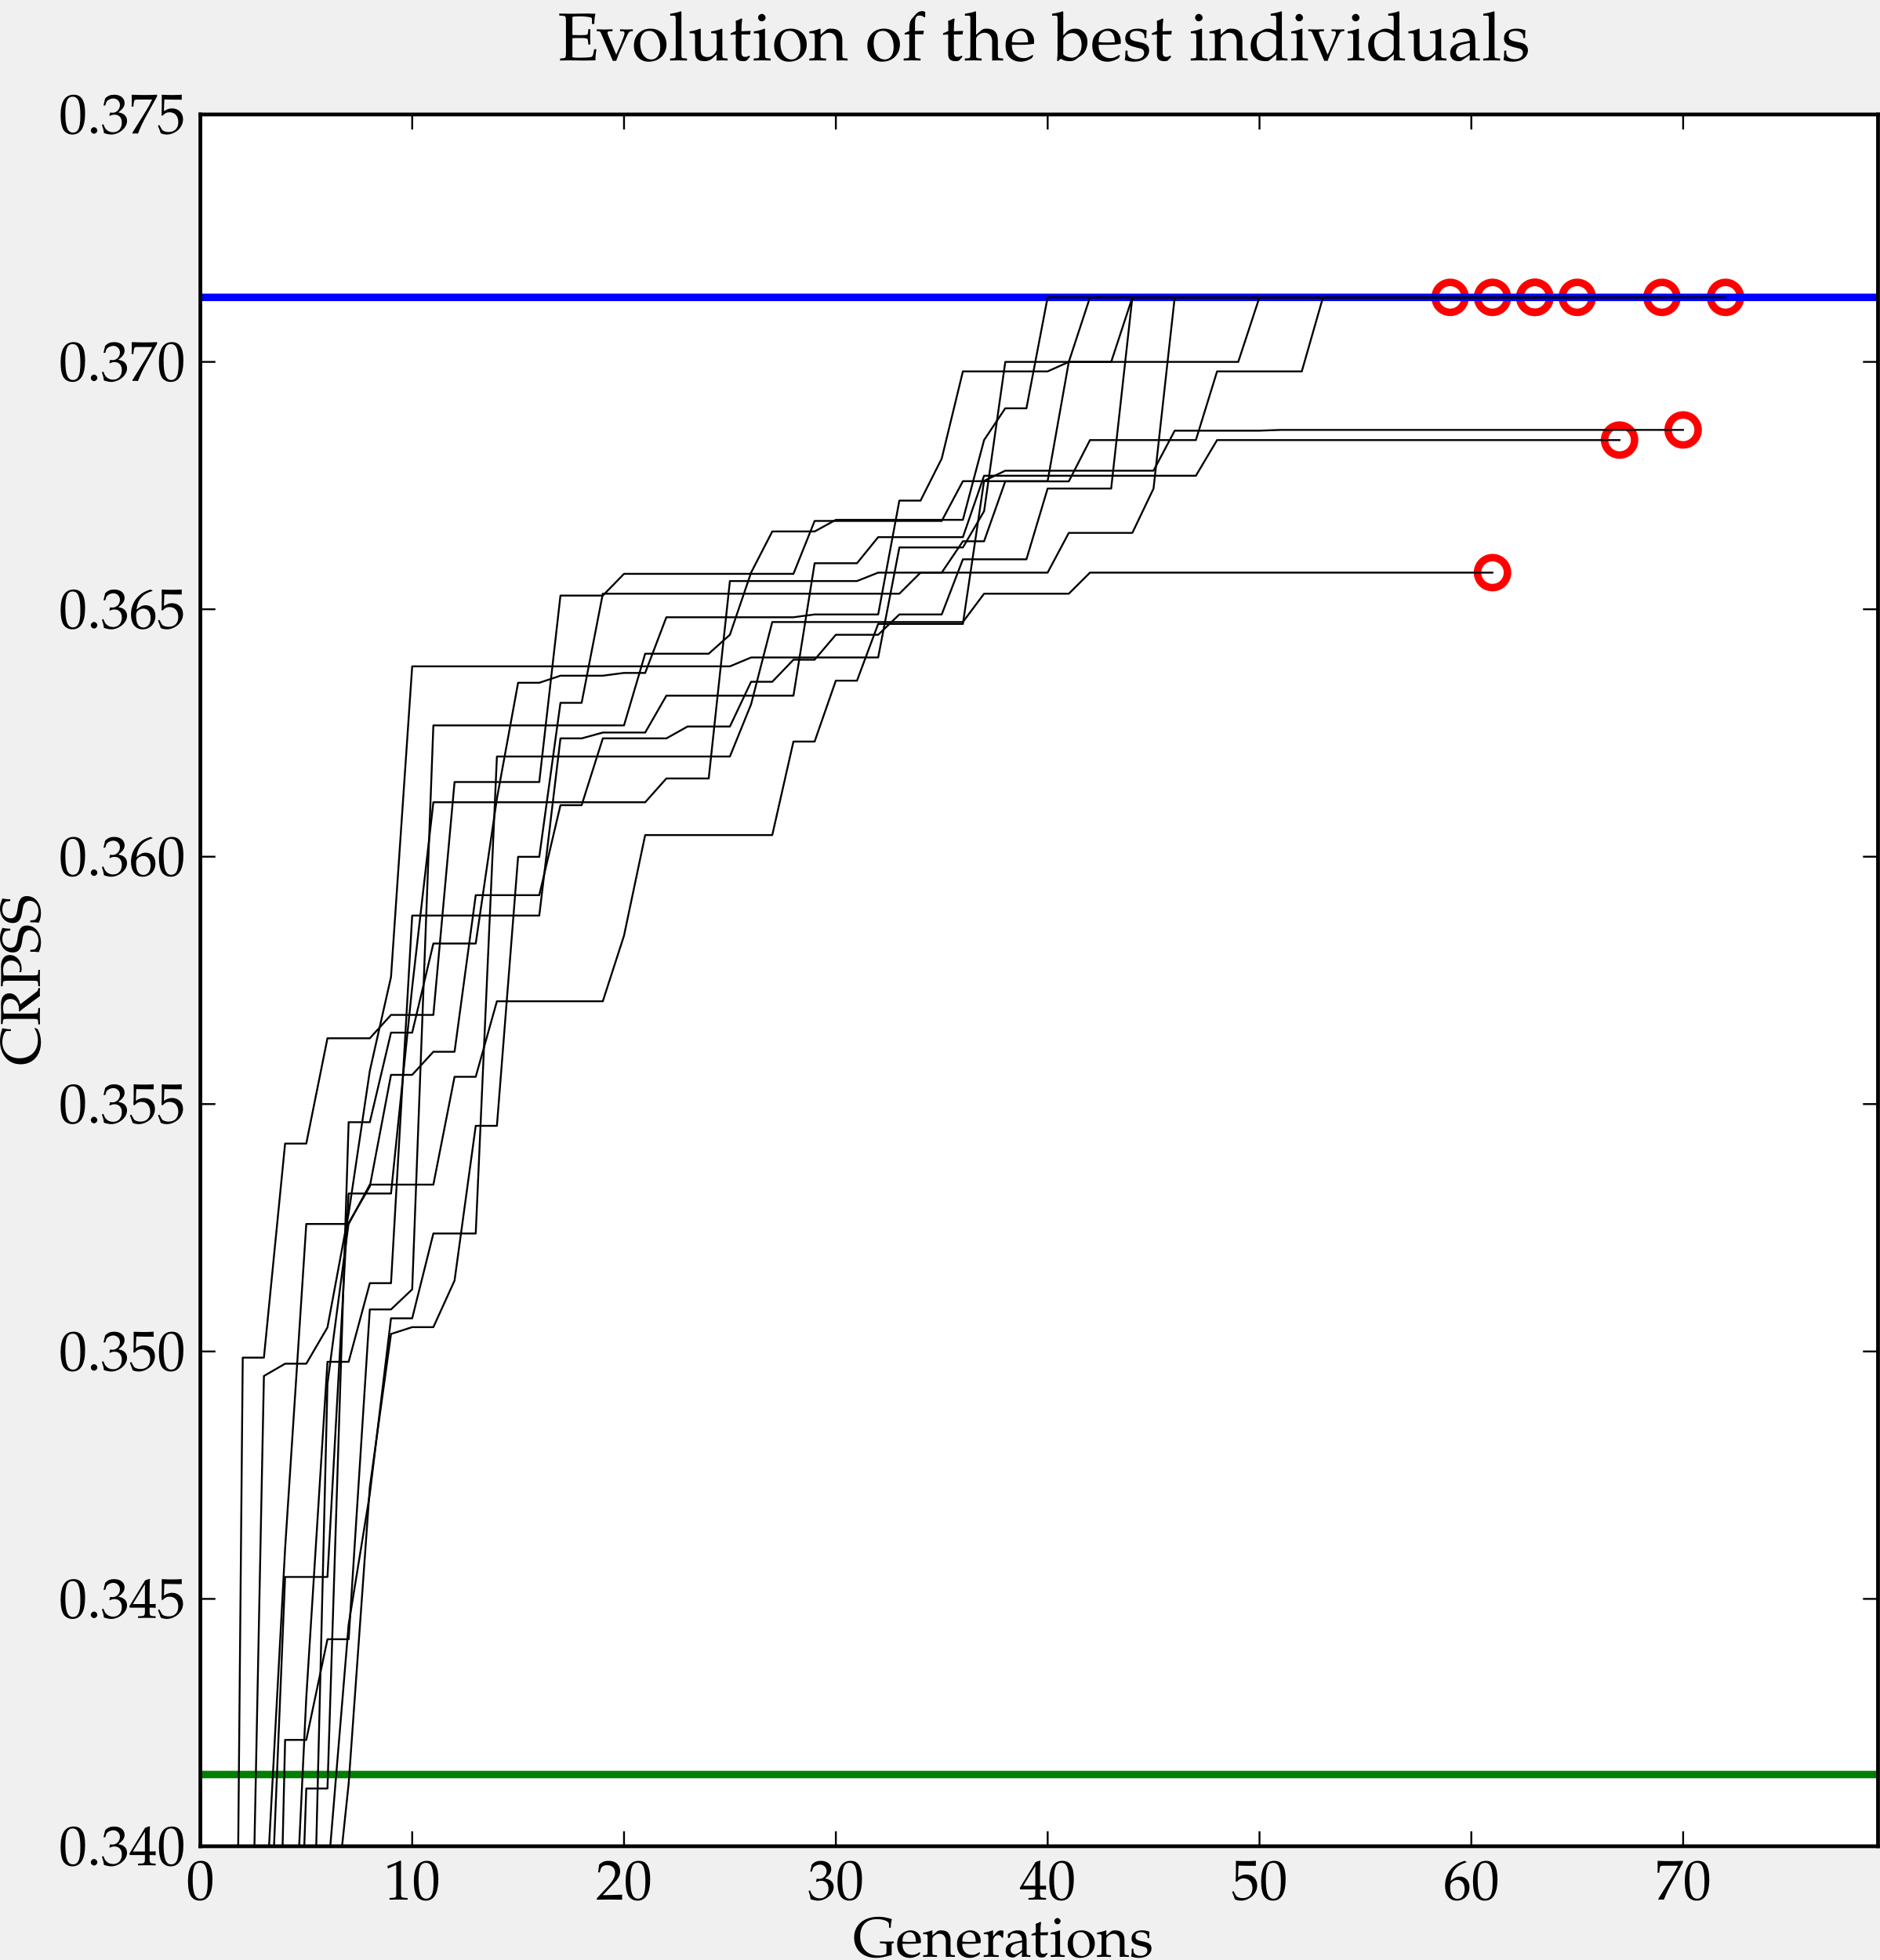
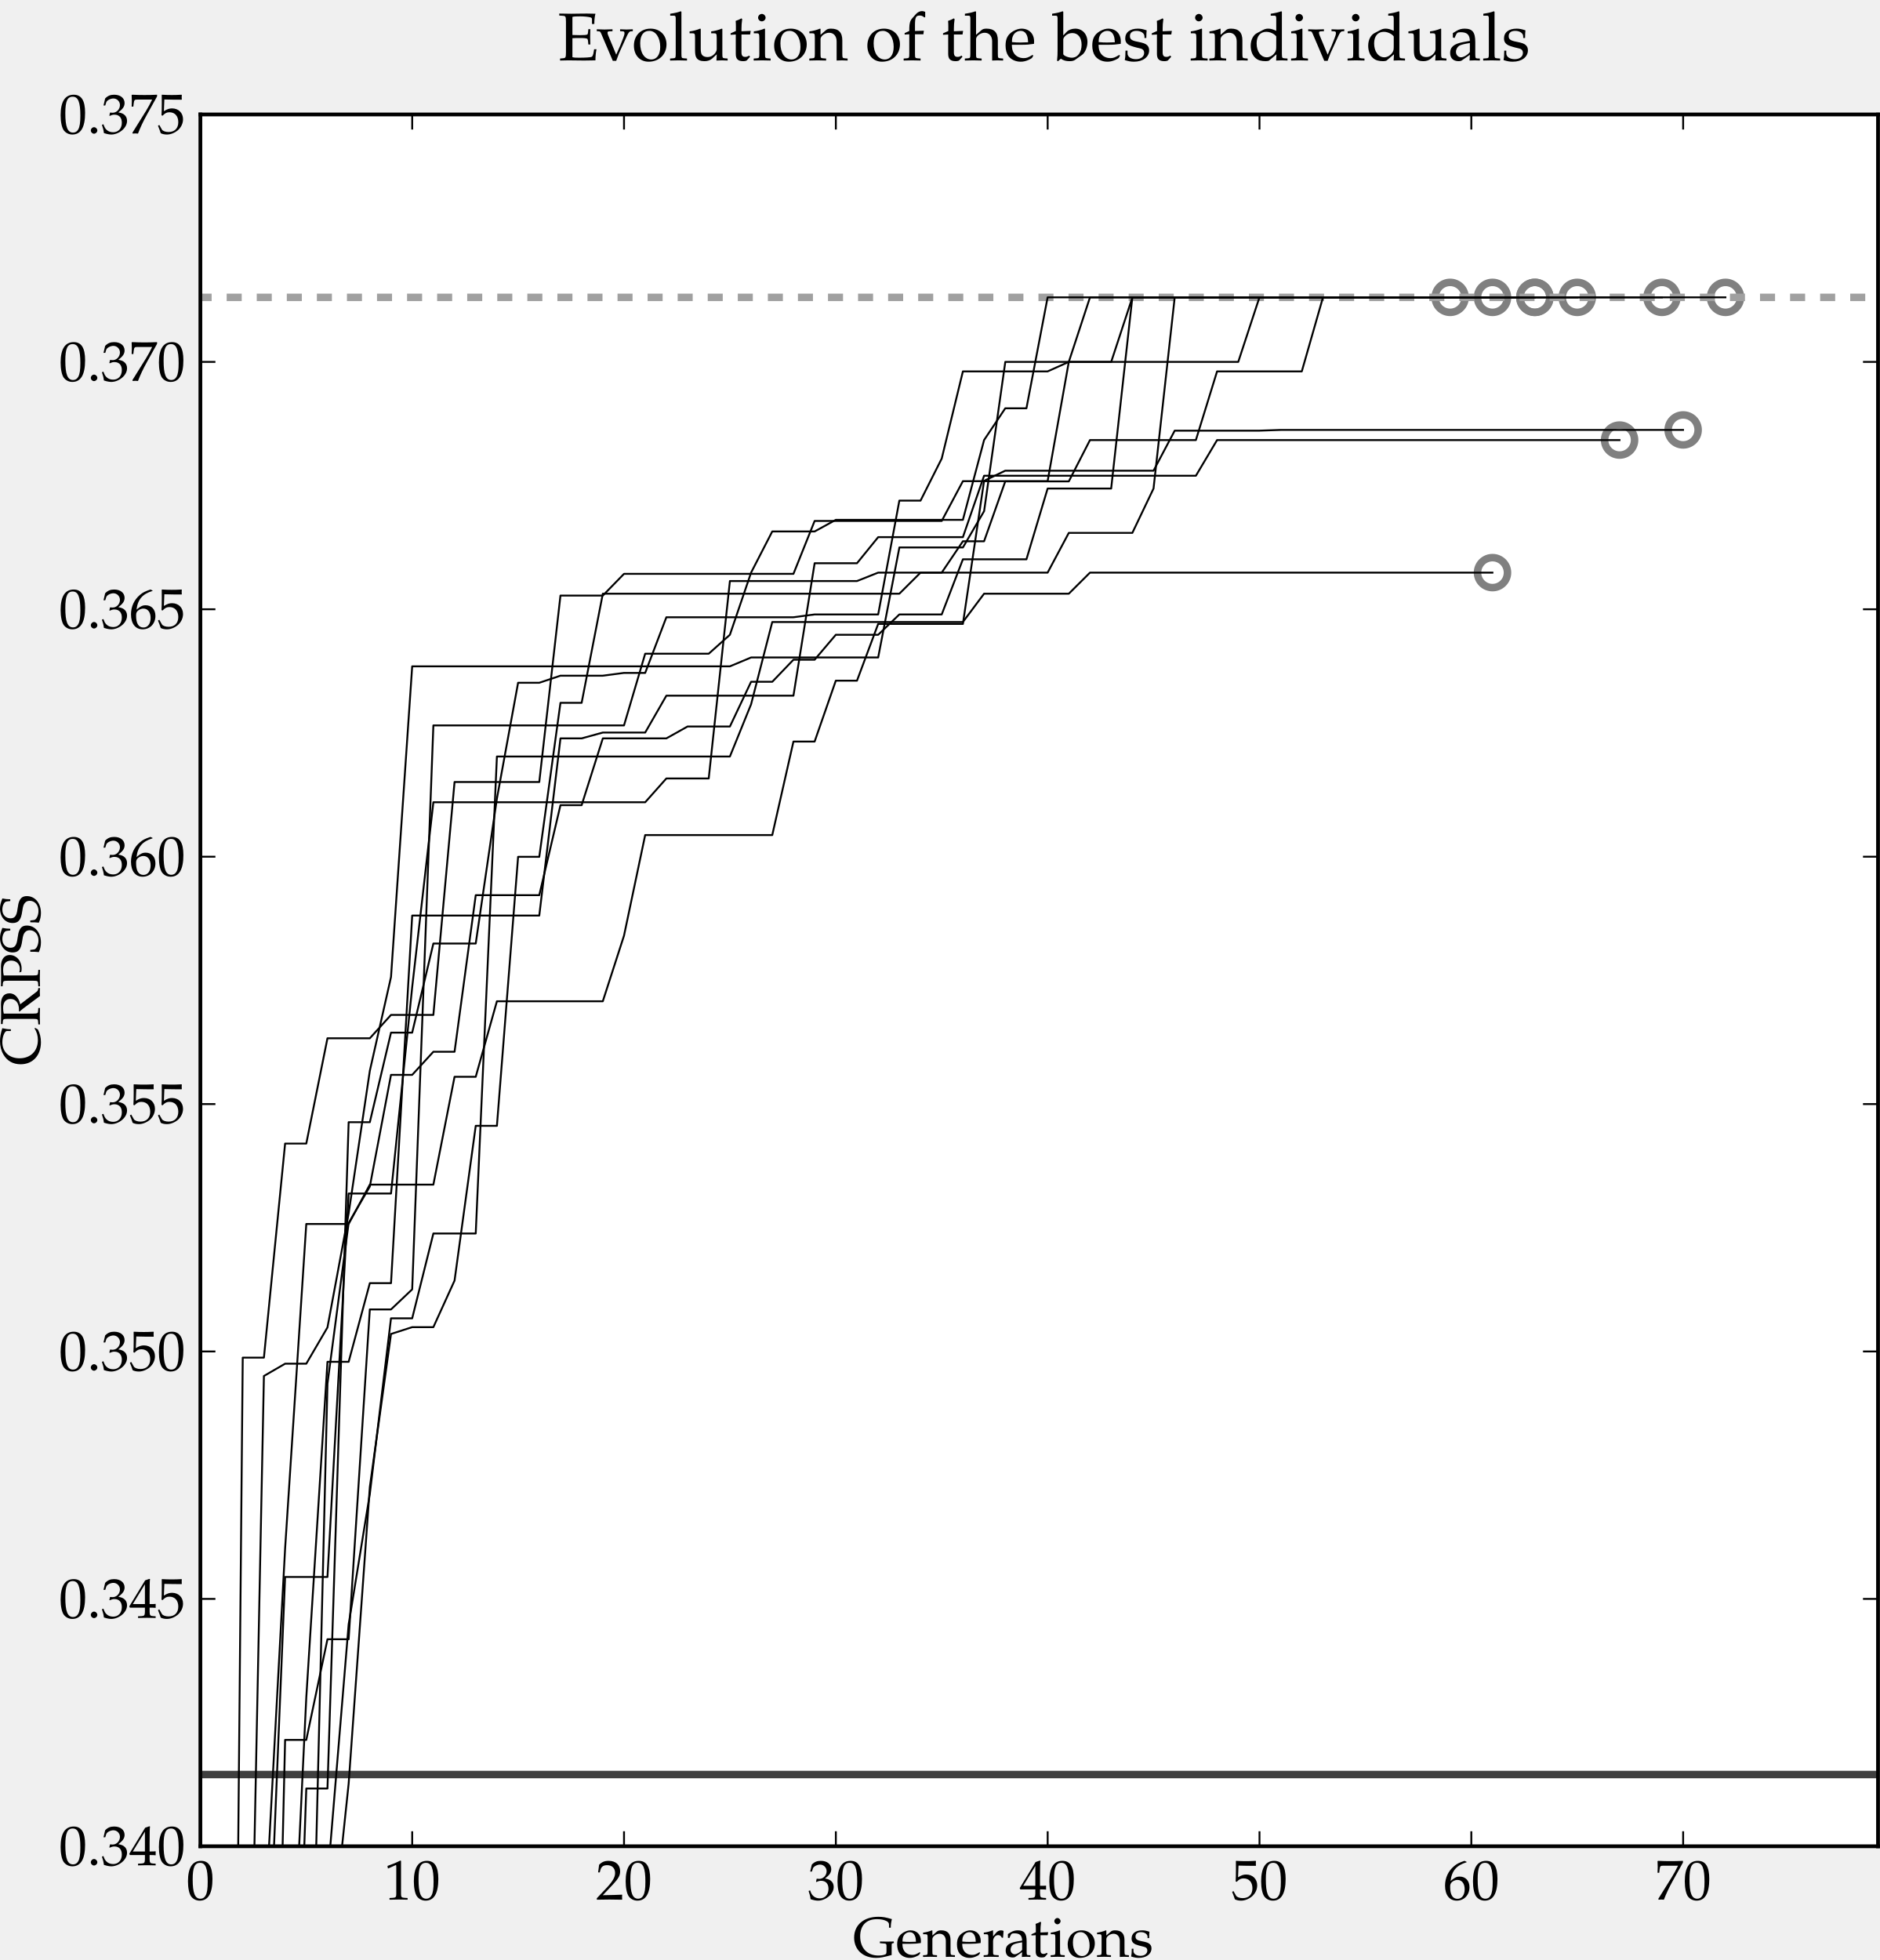
<svg xmlns="http://www.w3.org/2000/svg" id="svg2" version="1.1" xml:space="preserve" width="625.27" height="651.901" viewBox="0 0 625.27 651.901">
  <defs id="defs6">
    <clipPath clipPathUnits="userSpaceOnUse" id="clipPath20">
      <path d="m 72,57.6 446.4,0 0,460.8 -446.4,0 0,-460.8 z" id="path22" />
    </clipPath>
    <clipPath clipPathUnits="userSpaceOnUse" id="clipPath30">
      <path d="m 72,57.6 446.4,0 0,460.8 -446.4,0 0,-460.8 z" id="path32" />
    </clipPath>
    <clipPath clipPathUnits="userSpaceOnUse" id="clipPath40">
      <path d="m 72,57.6 446.4,0 0,460.8 -446.4,0 0,-460.8 z" id="path42" />
    </clipPath>
    <clipPath clipPathUnits="userSpaceOnUse" id="clipPath50">
      <path d="m 72,57.6 446.4,0 0,460.8 -446.4,0 0,-460.8 z" id="path52" />
    </clipPath>
    <clipPath clipPathUnits="userSpaceOnUse" id="clipPath60">
      <path d="m 72,57.6 446.4,0 0,460.8 -446.4,0 0,-460.8 z" id="path62" />
    </clipPath>
    <clipPath clipPathUnits="userSpaceOnUse" id="clipPath70">
      <path d="m 72,57.6 446.4,0 0,460.8 -446.4,0 0,-460.8 z" id="path72" />
    </clipPath>
    <clipPath clipPathUnits="userSpaceOnUse" id="clipPath80">
      <path d="m 72,57.6 446.4,0 0,460.8 -446.4,0 0,-460.8 z" id="path82" />
    </clipPath>
    <clipPath clipPathUnits="userSpaceOnUse" id="clipPath90">
      <path d="m 72,57.6 446.4,0 0,460.8 -446.4,0 0,-460.8 z" id="path92" />
    </clipPath>
    <clipPath clipPathUnits="userSpaceOnUse" id="clipPath100">
      <path d="m 72,57.6 446.4,0 0,460.8 -446.4,0 0,-460.8 z" id="path102" />
    </clipPath>
    <clipPath clipPathUnits="userSpaceOnUse" id="clipPath110">
      <path d="m 72,57.6 446.4,0 0,460.8 -446.4,0 0,-460.8 z" id="path112" />
    </clipPath>
    <clipPath clipPathUnits="userSpaceOnUse" id="clipPath120">
      <path d="m 72,57.6 446.4,0 0,460.8 -446.4,0 0,-460.8 z" id="path122" />
    </clipPath>
    <clipPath clipPathUnits="userSpaceOnUse" id="clipPath130">
      <path d="m 72,57.6 446.4,0 0,460.8 -446.4,0 0,-460.8 z" id="path132" />
    </clipPath>
    <clipPath clipPathUnits="userSpaceOnUse" id="clipPath140">
      <path d="m 72,57.6 446.4,0 0,460.8 -446.4,0 0,-460.8 z" id="path142" />
    </clipPath>
    <clipPath clipPathUnits="userSpaceOnUse" id="clipPath150">
      <path d="m 72,57.6 446.4,0 0,460.8 -446.4,0 0,-460.8 z" id="path152" />
    </clipPath>
    <clipPath clipPathUnits="userSpaceOnUse" id="clipPath160">
      <path d="m 72,57.6 446.4,0 0,460.8 -446.4,0 0,-460.8 z" id="path162" />
    </clipPath>
    <clipPath clipPathUnits="userSpaceOnUse" id="clipPath170">
      <path d="m 72,57.6 446.4,0 0,460.8 -446.4,0 0,-460.8 z" id="path172" />
    </clipPath>
    <clipPath clipPathUnits="userSpaceOnUse" id="clipPath180">
      <path d="m 72,57.6 446.4,0 0,460.8 -446.4,0 0,-460.8 z" id="path182" />
    </clipPath>
    <clipPath clipPathUnits="userSpaceOnUse" id="clipPath190">
      <path d="m 72,57.6 446.4,0 0,460.8 -446.4,0 0,-460.8 z" id="path192" />
    </clipPath>
    <clipPath clipPathUnits="userSpaceOnUse" id="clipPath200">
      <path d="m 72,57.6 446.4,0 0,460.8 -446.4,0 0,-460.8 z" id="path202" />
    </clipPath>
    <clipPath clipPathUnits="userSpaceOnUse" id="clipPath210">
      <path d="m 72,57.6 446.4,0 0,460.8 -446.4,0 0,-460.8 z" id="path212" />
    </clipPath>
    <clipPath clipPathUnits="userSpaceOnUse" id="clipPath220">
      <path d="m 72,57.6 446.4,0 0,460.8 -446.4,0 0,-460.8 z" id="path222" />
    </clipPath>
    <clipPath clipPathUnits="userSpaceOnUse" id="clipPath230">
      <path d="m 72,57.6 446.4,0 0,460.8 -446.4,0 0,-460.8 z" id="path232" />
    </clipPath>
  </defs>
  <g id="g10" transform="matrix(1.25,0,0,-1.25,-23.3546,686.0788)">
    <path d="m 72,57.6 446.4,0 0,460.8 -446.4,0 0,-460.8 z" style="fill:#ffffff;fill-opacity:1;fill-rule:nonzero;stroke:none" id="path14" />
    <g id="g16">
      <g id="g18" clip-path="url(#clipPath20)">
-         <path d="m 404.545,465.75 c 1.058,0 2.073,0.42 2.821,1.168 0.748,0.748 1.168,1.763 1.168,2.821 0,1.058 -0.42,2.073 -1.168,2.821 -0.748,0.748 -1.763,1.168 -2.821,1.168 -1.058,0 -2.073,-0.42 -2.821,-1.168 -0.748,-0.748 -1.168,-1.763 -1.168,-2.821 0,-1.058 0.42,-2.073 1.168,-2.821 0.748,-0.748 1.763,-1.168 2.821,-1.168 z" style="fill:none;stroke:#ff0000;stroke-width:2;stroke-linecap:butt;stroke-linejoin:round;stroke-miterlimit:10;stroke-dasharray:none;stroke-opacity:1" id="path24" />
+         <path d="m 404.545,465.75 c 1.058,0 2.073,0.42 2.821,1.168 0.748,0.748 1.168,1.763 1.168,2.821 0,1.058 -0.42,2.073 -1.168,2.821 -0.748,0.748 -1.763,1.168 -2.821,1.168 -1.058,0 -2.073,-0.42 -2.821,-1.168 -0.748,-0.748 -1.168,-1.763 -1.168,-2.821 0,-1.058 0.42,-2.073 1.168,-2.821 0.748,-0.748 1.763,-1.168 2.821,-1.168 z" style="fill:none;stroke:#808080;stroke-width:2;stroke-linecap:butt;stroke-linejoin:round;stroke-miterlimit:10;stroke-dasharray:none;stroke-opacity:1" id="path24" />
      </g>
    </g>
    <g id="g26">
      <g id="g28" clip-path="url(#clipPath30)">
-         <path d="m 449.636,427.78 c 1.058,0 2.073,0.42 2.821,1.168 0.748,0.748 1.168,1.763 1.168,2.821 0,1.058 -0.42,2.073 -1.168,2.821 -0.748,0.748 -1.763,1.168 -2.821,1.168 -1.058,0 -2.073,-0.42 -2.821,-1.168 -0.748,-0.748 -1.168,-1.763 -1.168,-2.821 0,-1.058 0.42,-2.073 1.168,-2.821 0.748,-0.748 1.763,-1.168 2.821,-1.168 z" style="fill:none;stroke:#ff0000;stroke-width:2;stroke-linecap:butt;stroke-linejoin:round;stroke-miterlimit:10;stroke-dasharray:none;stroke-opacity:1" id="path34" />
+         <path d="m 449.636,427.78 c 1.058,0 2.073,0.42 2.821,1.168 0.748,0.748 1.168,1.763 1.168,2.821 0,1.058 -0.42,2.073 -1.168,2.821 -0.748,0.748 -1.763,1.168 -2.821,1.168 -1.058,0 -2.073,-0.42 -2.821,-1.168 -0.748,-0.748 -1.168,-1.763 -1.168,-2.821 0,-1.058 0.42,-2.073 1.168,-2.821 0.748,-0.748 1.763,-1.168 2.821,-1.168 z" style="fill:none;stroke:#808080;stroke-width:2;stroke-linecap:butt;stroke-linejoin:round;stroke-miterlimit:10;stroke-dasharray:none;stroke-opacity:1" id="path34" />
      </g>
    </g>
    <g id="g36">
      <g id="g38" clip-path="url(#clipPath40)">
-         <path d="m 415.818,392.509 c 1.058,0 2.073,0.42 2.821,1.168 0.748,0.748 1.168,1.763 1.168,2.821 0,1.058 -0.42,2.073 -1.168,2.821 -0.748,0.748 -1.763,1.168 -2.821,1.168 -1.058,0 -2.073,-0.42 -2.821,-1.168 -0.748,-0.748 -1.168,-1.763 -1.168,-2.821 0,-1.058 0.42,-2.073 1.168,-2.821 0.748,-0.748 1.763,-1.168 2.821,-1.168 z" style="fill:none;stroke:#ff0000;stroke-width:2;stroke-linecap:butt;stroke-linejoin:round;stroke-miterlimit:10;stroke-dasharray:none;stroke-opacity:1" id="path44" />
+         <path d="m 415.818,392.509 c 1.058,0 2.073,0.42 2.821,1.168 0.748,0.748 1.168,1.763 1.168,2.821 0,1.058 -0.42,2.073 -1.168,2.821 -0.748,0.748 -1.763,1.168 -2.821,1.168 -1.058,0 -2.073,-0.42 -2.821,-1.168 -0.748,-0.748 -1.168,-1.763 -1.168,-2.821 0,-1.058 0.42,-2.073 1.168,-2.821 0.748,-0.748 1.763,-1.168 2.821,-1.168 z" style="fill:none;stroke:#808080;stroke-width:2;stroke-linecap:butt;stroke-linejoin:round;stroke-miterlimit:10;stroke-dasharray:none;stroke-opacity:1" id="path44" />
      </g>
    </g>
    <g id="g46">
      <g id="g48" clip-path="url(#clipPath50)">
-         <path d="m 466.545,430.479 c 1.058,0 2.073,0.42 2.821,1.168 0.748,0.748 1.168,1.763 1.168,2.821 0,1.058 -0.42,2.073 -1.168,2.821 -0.748,0.748 -1.763,1.168 -2.821,1.168 -1.058,0 -2.073,-0.42 -2.821,-1.168 -0.748,-0.748 -1.168,-1.763 -1.168,-2.821 0,-1.058 0.42,-2.073 1.168,-2.821 0.748,-0.748 1.763,-1.168 2.821,-1.168 z" style="fill:none;stroke:#ff0000;stroke-width:2;stroke-linecap:butt;stroke-linejoin:round;stroke-miterlimit:10;stroke-dasharray:none;stroke-opacity:1" id="path54" />
+         <path d="m 466.545,430.479 c 1.058,0 2.073,0.42 2.821,1.168 0.748,0.748 1.168,1.763 1.168,2.821 0,1.058 -0.42,2.073 -1.168,2.821 -0.748,0.748 -1.763,1.168 -2.821,1.168 -1.058,0 -2.073,-0.42 -2.821,-1.168 -0.748,-0.748 -1.168,-1.763 -1.168,-2.821 0,-1.058 0.42,-2.073 1.168,-2.821 0.748,-0.748 1.763,-1.168 2.821,-1.168 z" style="fill:none;stroke:#808080;stroke-width:2;stroke-linecap:butt;stroke-linejoin:round;stroke-miterlimit:10;stroke-dasharray:none;stroke-opacity:1" id="path54" />
      </g>
    </g>
    <g id="g56">
      <g id="g58" clip-path="url(#clipPath60)">
-         <path d="m 427.091,465.75 c 1.058,0 2.073,0.42 2.821,1.168 0.748,0.748 1.168,1.763 1.168,2.821 0,1.058 -0.42,2.073 -1.168,2.821 -0.748,0.748 -1.763,1.168 -2.821,1.168 -1.058,0 -2.073,-0.42 -2.821,-1.168 -0.748,-0.748 -1.168,-1.763 -1.168,-2.821 0,-1.058 0.42,-2.073 1.168,-2.821 0.748,-0.748 1.763,-1.168 2.821,-1.168 z" style="fill:none;stroke:#ff0000;stroke-width:2;stroke-linecap:butt;stroke-linejoin:round;stroke-miterlimit:10;stroke-dasharray:none;stroke-opacity:1" id="path64" />
+         <path d="m 427.091,465.75 c 1.058,0 2.073,0.42 2.821,1.168 0.748,0.748 1.168,1.763 1.168,2.821 0,1.058 -0.42,2.073 -1.168,2.821 -0.748,0.748 -1.763,1.168 -2.821,1.168 -1.058,0 -2.073,-0.42 -2.821,-1.168 -0.748,-0.748 -1.168,-1.763 -1.168,-2.821 0,-1.058 0.42,-2.073 1.168,-2.821 0.748,-0.748 1.763,-1.168 2.821,-1.168 z" style="fill:none;stroke:#808080;stroke-width:2;stroke-linecap:butt;stroke-linejoin:round;stroke-miterlimit:10;stroke-dasharray:none;stroke-opacity:1" id="path64" />
      </g>
    </g>
    <g id="g66">
      <g id="g68" clip-path="url(#clipPath70)">
-         <path d="m 477.818,465.75 c 1.058,0 2.073,0.42 2.821,1.168 0.748,0.748 1.168,1.763 1.168,2.821 0,1.058 -0.42,2.073 -1.168,2.821 -0.748,0.748 -1.763,1.168 -2.821,1.168 -1.058,0 -2.073,-0.42 -2.821,-1.168 -0.748,-0.748 -1.168,-1.763 -1.168,-2.821 0,-1.058 0.42,-2.073 1.168,-2.821 0.748,-0.748 1.763,-1.168 2.821,-1.168 z" style="fill:none;stroke:#ff0000;stroke-width:2;stroke-linecap:butt;stroke-linejoin:round;stroke-miterlimit:10;stroke-dasharray:none;stroke-opacity:1" id="path74" />
+         <path d="m 477.818,465.75 c 1.058,0 2.073,0.42 2.821,1.168 0.748,0.748 1.168,1.763 1.168,2.821 0,1.058 -0.42,2.073 -1.168,2.821 -0.748,0.748 -1.763,1.168 -2.821,1.168 -1.058,0 -2.073,-0.42 -2.821,-1.168 -0.748,-0.748 -1.168,-1.763 -1.168,-2.821 0,-1.058 0.42,-2.073 1.168,-2.821 0.748,-0.748 1.763,-1.168 2.821,-1.168 z" style="fill:none;stroke:#808080;stroke-width:2;stroke-linecap:butt;stroke-linejoin:round;stroke-miterlimit:10;stroke-dasharray:none;stroke-opacity:1" id="path74" />
      </g>
    </g>
    <g id="g76">
      <g id="g78" clip-path="url(#clipPath80)">
-         <path d="m 415.818,465.75 c 1.058,0 2.073,0.42 2.821,1.168 0.748,0.748 1.168,1.763 1.168,2.821 0,1.058 -0.42,2.073 -1.168,2.821 -0.748,0.748 -1.763,1.168 -2.821,1.168 -1.058,0 -2.073,-0.42 -2.821,-1.168 -0.748,-0.748 -1.168,-1.763 -1.168,-2.821 0,-1.058 0.42,-2.073 1.168,-2.821 0.748,-0.748 1.763,-1.168 2.821,-1.168 z" style="fill:none;stroke:#ff0000;stroke-width:2;stroke-linecap:butt;stroke-linejoin:round;stroke-miterlimit:10;stroke-dasharray:none;stroke-opacity:1" id="path84" />
+         <path d="m 415.818,465.75 c 1.058,0 2.073,0.42 2.821,1.168 0.748,0.748 1.168,1.763 1.168,2.821 0,1.058 -0.42,2.073 -1.168,2.821 -0.748,0.748 -1.763,1.168 -2.821,1.168 -1.058,0 -2.073,-0.42 -2.821,-1.168 -0.748,-0.748 -1.168,-1.763 -1.168,-2.821 0,-1.058 0.42,-2.073 1.168,-2.821 0.748,-0.748 1.763,-1.168 2.821,-1.168 z" style="fill:none;stroke:#808080;stroke-width:2;stroke-linecap:butt;stroke-linejoin:round;stroke-miterlimit:10;stroke-dasharray:none;stroke-opacity:1" id="path84" />
      </g>
    </g>
    <g id="g86">
      <g id="g88" clip-path="url(#clipPath90)">
-         <path d="m 460.909,465.75 c 1.058,0 2.073,0.42 2.821,1.168 0.748,0.748 1.168,1.763 1.168,2.821 0,1.058 -0.42,2.073 -1.168,2.821 -0.748,0.748 -1.763,1.168 -2.821,1.168 -1.058,0 -2.073,-0.42 -2.821,-1.168 -0.748,-0.748 -1.168,-1.763 -1.168,-2.821 0,-1.058 0.42,-2.073 1.168,-2.821 0.748,-0.748 1.763,-1.168 2.821,-1.168 z" style="fill:none;stroke:#ff0000;stroke-width:2;stroke-linecap:butt;stroke-linejoin:round;stroke-miterlimit:10;stroke-dasharray:none;stroke-opacity:1" id="path94" />
+         <path d="m 460.909,465.75 c 1.058,0 2.073,0.42 2.821,1.168 0.748,0.748 1.168,1.763 1.168,2.821 0,1.058 -0.42,2.073 -1.168,2.821 -0.748,0.748 -1.763,1.168 -2.821,1.168 -1.058,0 -2.073,-0.42 -2.821,-1.168 -0.748,-0.748 -1.168,-1.763 -1.168,-2.821 0,-1.058 0.42,-2.073 1.168,-2.821 0.748,-0.748 1.763,-1.168 2.821,-1.168 z" style="fill:none;stroke:#808080;stroke-width:2;stroke-linecap:butt;stroke-linejoin:round;stroke-miterlimit:10;stroke-dasharray:none;stroke-opacity:1" id="path94" />
      </g>
    </g>
    <g id="g96">
      <g id="g98" clip-path="url(#clipPath100)">
-         <path d="m 438.364,465.75 c 1.058,0 2.073,0.42 2.821,1.168 0.748,0.748 1.168,1.763 1.168,2.821 0,1.058 -0.42,2.073 -1.168,2.821 -0.748,0.748 -1.763,1.168 -2.821,1.168 -1.058,0 -2.073,-0.42 -2.821,-1.168 -0.748,-0.748 -1.168,-1.763 -1.168,-2.821 0,-1.058 0.42,-2.073 1.168,-2.821 0.748,-0.748 1.763,-1.168 2.821,-1.168 z" style="fill:none;stroke:#ff0000;stroke-width:2;stroke-linecap:butt;stroke-linejoin:round;stroke-miterlimit:10;stroke-dasharray:none;stroke-opacity:1" id="path104" />
+         <path d="m 438.364,465.75 c 1.058,0 2.073,0.42 2.821,1.168 0.748,0.748 1.168,1.763 1.168,2.821 0,1.058 -0.42,2.073 -1.168,2.821 -0.748,0.748 -1.763,1.168 -2.821,1.168 -1.058,0 -2.073,-0.42 -2.821,-1.168 -0.748,-0.748 -1.168,-1.763 -1.168,-2.821 0,-1.058 0.42,-2.073 1.168,-2.821 0.748,-0.748 1.763,-1.168 2.821,-1.168 z" style="fill:none;stroke:#808080;stroke-width:2;stroke-linecap:butt;stroke-linejoin:round;stroke-miterlimit:10;stroke-dasharray:none;stroke-opacity:1" id="path104" />
      </g>
    </g>
    <g id="g106">
      <g id="g108" clip-path="url(#clipPath110)">
-         <path d="m 427.091,465.75 c 1.058,0 2.073,0.42 2.821,1.168 0.748,0.748 1.168,1.763 1.168,2.821 0,1.058 -0.42,2.073 -1.168,2.821 -0.748,0.748 -1.763,1.168 -2.821,1.168 -1.058,0 -2.073,-0.42 -2.821,-1.168 -0.748,-0.748 -1.168,-1.763 -1.168,-2.821 0,-1.058 0.42,-2.073 1.168,-2.821 0.748,-0.748 1.763,-1.168 2.821,-1.168 z" style="fill:none;stroke:#ff0000;stroke-width:2;stroke-linecap:butt;stroke-linejoin:round;stroke-miterlimit:10;stroke-dasharray:none;stroke-opacity:1" id="path114" />
+         <path d="m 427.091,465.75 c 1.058,0 2.073,0.42 2.821,1.168 0.748,0.748 1.168,1.763 1.168,2.821 0,1.058 -0.42,2.073 -1.168,2.821 -0.748,0.748 -1.763,1.168 -2.821,1.168 -1.058,0 -2.073,-0.42 -2.821,-1.168 -0.748,-0.748 -1.168,-1.763 -1.168,-2.821 0,-1.058 0.42,-2.073 1.168,-2.821 0.748,-0.748 1.763,-1.168 2.821,-1.168 z" style="fill:none;stroke:#808080;stroke-width:2;stroke-linecap:butt;stroke-linejoin:round;stroke-miterlimit:10;stroke-dasharray:none;stroke-opacity:1" id="path114" />
      </g>
    </g>
    <g id="g116">
      <g id="g118" clip-path="url(#clipPath120)">
-         <path d="m 72,76.692 446.4,0" style="fill:none;stroke:#008000;stroke-width:2;stroke-linecap:square;stroke-linejoin:round;stroke-miterlimit:10;stroke-dasharray:none;stroke-opacity:1" id="path124" />
+         <path d="m 72,76.692 446.4,0" style="fill:none;stroke:#404040;stroke-width:2;stroke-linecap:square;stroke-linejoin:round;stroke-miterlimit:10;stroke-dasharray:none;stroke-opacity:1" id="path124" />
      </g>
    </g>
    <g id="g126">
      <g id="g128" clip-path="url(#clipPath130)">
-         <path d="m 72,469.738 446.4,0" style="fill:none;stroke:#0000ff;stroke-width:2;stroke-linecap:square;stroke-linejoin:round;stroke-miterlimit:10;stroke-dasharray:none;stroke-opacity:1" id="path134" />
+         <path d="m 72,469.738 446.4,0" style="fill:none;stroke:#a0a0a0;stroke-width:2;stroke-linecap:square;stroke-linejoin:round;stroke-miterlimit:10;stroke-dasharray:2, 6;stroke-opacity:1;stroke-dashoffset:0" id="path134" />
      </g>
    </g>
    <g id="g136">
      <g id="g138" clip-path="url(#clipPath140)">
        <path d="m 92.495,-1 2.05,86.906 5.636,0 5.636,26.779 5.636,0 5.636,87.763 5.636,0 5.636,5.345 5.636,150.05 5.636,0 5.636,0 5.636,0 5.636,0 5.636,0 5.636,0 5.636,0 5.636,0 5.636,0 5.636,19.077 5.636,0 5.636,0 5.636,0 5.636,5.042 5.636,16.536 5.636,10.954 5.636,0 5.636,0 5.636,3.094 5.636,0 5.636,0 5.636,0 5.636,0 5.636,0 5.636,0 5.636,21.223 5.636,8.452 5.636,0 5.636,29.518 5.636,0 5.636,0 5.636,0 5.636,0 5.636,0 5.636,0 5.636,0 5.636,0 5.636,0 5.636,0 5.636,0 5.636,0 5.636,0 5.636,0 5.636,0 5.636,0 5.636,0 5.636,0 5.636,0" style="fill:none;stroke:#000000;stroke-width:0.5;stroke-linecap:square;stroke-linejoin:round;stroke-miterlimit:10;stroke-dasharray:none;stroke-opacity:1" id="path144" />
      </g>
    </g>
    <g id="g146">
      <g id="g148" clip-path="url(#clipPath150)">
        <path d="m 95.467,-1 4.715,98.189 5.636,89.316 5.636,0 5.636,20.933 5.636,0 5.636,97.808 5.636,0 5.636,0 5.636,0 5.636,0 5.636,0 5.636,0 5.636,47.146 5.636,0 5.636,1.554 5.636,0 5.636,0 5.636,9.808 5.636,0 5.636,0 5.636,0 5.636,0 5.636,0 5.636,0 5.636,35.245 5.636,0 5.636,0 5.636,6.938 5.636,0 5.636,0 5.636,0 5.636,0 5.636,16.339 5.636,0 5.636,0 5.636,0 5.636,0 5.636,0 5.636,0 5.636,0 5.636,0 5.636,0 5.636,0 5.636,9.492 5.636,0 5.636,0 5.636,0 5.636,0 5.636,0 5.636,0 5.636,0 5.636,0 5.636,0 5.636,0 5.636,0 5.636,0 5.636,0 5.636,0 5.636,0 5.636,0 5.636,0 5.636,0 5.636,0" style="fill:none;stroke:#000000;stroke-width:0.5;stroke-linecap:square;stroke-linejoin:round;stroke-miterlimit:10;stroke-dasharray:none;stroke-opacity:1" id="path154" />
      </g>
    </g>
    <g id="g156">
      <g id="g158" clip-path="url(#clipPath160)">
        <path d="m 88.575,-1 0.334,16.206 5.636,0 5.636,0 5.636,33.296 5.636,68.133 5.636,34.718 5.636,46.725 5.636,0 5.636,22.579 5.636,0 5.636,0 5.636,126.917 5.636,0 5.636,0 5.636,0 5.636,0 5.636,0 5.636,0 5.636,0 5.636,0 5.636,0 5.636,0 5.636,0 5.636,13.89 5.636,21.895 5.636,0 5.636,0 5.636,0 5.636,0 5.636,0 5.636,0 5.636,0 5.636,0 5.636,0 5.636,7.531 5.636,0 5.636,0 5.636,0 5.636,0 5.636,5.609 5.636,0 5.636,0 5.636,0 5.636,0 5.636,0 5.636,0 5.636,0 5.636,0 5.636,0 5.636,0 5.636,0 5.636,0 5.636,0 5.636,0 5.636,0 5.636,0 5.636,0 5.636,0 5.636,0" style="fill:none;stroke:#000000;stroke-width:0.5;stroke-linecap:square;stroke-linejoin:round;stroke-miterlimit:10;stroke-dasharray:none;stroke-opacity:1" id="path164" />
      </g>
    </g>
    <g id="g166">
      <g id="g168" clip-path="url(#clipPath170)">
        <path d="m 77.636,-0.092 5.636,0 5.636,32.506 5.636,104.365 5.636,86.407 5.636,0 5.636,0 5.636,10.467 5.636,0 5.636,0 5.636,0 5.636,28.688 5.636,0 5.636,20.104 5.636,0 5.636,0 5.636,0 5.636,0 5.636,0 5.636,17.445 5.636,26.779 5.636,0 5.636,0 5.636,0 5.636,0 5.636,0 5.636,0 5.636,24.883 5.636,0 5.636,16.194 5.636,0 5.636,15.101 5.636,0 5.636,0 5.636,0 5.636,0 5.636,38.075 5.636,2.699 5.636,0 5.636,0 5.636,0 5.636,0 5.636,0 5.636,0 5.636,0 5.636,10.651 5.636,0 5.636,0 5.636,0 5.636,0 5.636,0.197 5.636,0 5.636,0 5.636,0 5.636,0 5.636,0 5.636,0 5.636,0 5.636,0 5.636,0 5.636,0 5.636,0 5.636,0 5.636,0 5.636,0 5.636,0 5.636,0 5.636,0 5.636,0 5.636,0" style="fill:none;stroke:#000000;stroke-width:0.5;stroke-linecap:square;stroke-linejoin:round;stroke-miterlimit:10;stroke-dasharray:none;stroke-opacity:1" id="path174" />
      </g>
    </g>
    <g id="g176">
      <g id="g178" clip-path="url(#clipPath180)">
        <path d="m 101.407,-1 4.411,181.699 5.636,42.749 5.636,9.703 5.636,29.715 5.636,0 5.636,6.148 5.636,0 5.636,41.656 5.636,0 5.636,0 5.636,0 5.636,23.948 5.636,0 5.636,17.774 5.636,0 5.636,0 5.636,0 5.636,3.16 5.636,0 5.636,0 5.636,11.902 5.636,0 5.636,5.872 5.636,0 5.636,6.636 5.636,0 5.636,0 5.636,5.411 5.636,0 5.636,0 5.636,14.667 5.636,0 5.636,0 5.636,0 5.636,18.827 5.636,0 5.636,0 5.636,0 5.636,50.872 5.636,0 5.636,0 5.636,0 5.636,0 5.636,0 5.636,0 5.636,0 5.636,0 5.636,0 5.636,0 5.636,0 5.636,0 5.636,0 5.636,0 5.636,0 5.636,0 5.636,0 5.636,0 5.636,0" style="fill:none;stroke:#000000;stroke-width:0.5;stroke-linecap:square;stroke-linejoin:round;stroke-miterlimit:10;stroke-dasharray:none;stroke-opacity:1" id="path184" />
      </g>
    </g>
    <g id="g186">
      <g id="g188" clip-path="url(#clipPath190)">
        <path d="m 89.183,-1 5.362,130.261 5.636,0 5.636,0 5.636,102.034 5.636,0 5.636,0 5.636,54.901 5.636,49.2 5.636,0 5.636,0 5.636,0 5.636,0 5.636,0 5.636,0 5.636,0 5.636,0 5.636,0 5.636,0 5.636,6.333 5.636,0 5.636,0 5.636,52.531 5.636,0 5.636,0 5.636,0 5.636,0 5.636,0 5.636,0 5.636,2.238 5.636,0 5.636,0 5.636,0 5.636,8.347 5.636,0 5.636,15.931 5.636,0 5.636,0 5.636,0 5.636,10.993 5.636,0 5.636,0 5.636,0 5.636,0 5.636,0 5.636,18.274 5.636,0 5.636,0 5.636,0 5.636,0 5.636,19.696 5.636,0 5.636,0 5.636,0 5.636,0 5.636,0 5.636,0 5.636,0 5.636,0 5.636,0 5.636,0 5.636,0 5.636,0 5.636,0 5.636,0 5.636,0 5.636,0 5.636,0 5.636,0 5.636,0" style="fill:none;stroke:#000000;stroke-width:0.5;stroke-linecap:square;stroke-linejoin:round;stroke-miterlimit:10;stroke-dasharray:none;stroke-opacity:1" id="path194" />
      </g>
    </g>
    <g id="g196">
      <g id="g198" clip-path="url(#clipPath200)">
        <path d="m 81.523,-1 1.75,188.625 5.636,0 5.636,56.955 5.636,0 5.636,28.017 5.636,0 5.636,0 5.636,6.214 5.636,0 5.636,0 5.636,61.971 5.636,0 5.636,0 5.636,0 5.636,0 5.636,49.608 5.636,0 5.636,0 5.636,5.78 5.636,0 5.636,0 5.636,0 5.636,0 5.636,0 5.636,0 5.636,0 5.636,0 5.636,14.074 5.636,0 5.636,0 5.636,0 5.636,0 5.636,0 5.636,0 5.636,10.585 5.636,0 5.636,0 5.636,0 5.636,0 5.636,31.743 5.636,17.168 5.636,0 5.636,0 5.636,0 5.636,0 5.636,0 5.636,0 5.636,0 5.636,0 5.636,0 5.636,0 5.636,0 5.636,0 5.636,0 5.636,0 5.636,0 5.636,0 5.636,0 5.636,0 5.636,0" style="fill:none;stroke:#000000;stroke-width:0.5;stroke-linecap:square;stroke-linejoin:round;stroke-miterlimit:10;stroke-dasharray:none;stroke-opacity:1" id="path204" />
      </g>
    </g>
    <g id="g206">
      <g id="g208" clip-path="url(#clipPath210)">
        <path d="m 97.62,-1 2.562,73.978 5.636,0 5.636,177.29 5.636,0 5.636,23.83 5.636,0 5.636,23.711 5.636,0 5.636,0 5.636,38.576 5.636,30.808 5.636,0 5.636,1.883 5.636,0 5.636,0 5.636,0.737 5.636,0 5.636,14.811 5.636,0 5.636,0 5.636,0 5.636,0 5.636,0 5.636,0 5.636,0.75 5.636,0 5.636,0 5.636,0 5.636,30.281 5.636,0 5.636,11.191 5.636,23.198 5.636,0 5.636,0 5.636,0 5.636,0 5.636,2.528 5.636,0 5.636,0 5.636,0 5.636,0 5.636,0 5.636,0 5.636,0 5.636,0 5.636,17.168 5.636,0 5.636,0 5.636,0 5.636,0 5.636,0 5.636,0 5.636,0 5.636,0 5.636,0 5.636,0 5.636,0 5.636,0 5.636,0 5.636,0 5.636,0 5.636,0 5.636,0 5.636,0 5.636,0" style="fill:none;stroke:#000000;stroke-width:0.5;stroke-linecap:square;stroke-linejoin:round;stroke-miterlimit:10;stroke-dasharray:none;stroke-opacity:1" id="path214" />
      </g>
    </g>
    <g id="g216">
      <g id="g218" clip-path="url(#clipPath220)">
        <path d="m 102.951,-1 2.867,21.71 5.636,53.558 5.636,78.915 5.636,40.735 5.636,1.817 5.636,0 5.636,12.389 5.636,41.182 5.636,0 5.636,71.569 5.636,0 5.636,40.972 5.636,0 5.636,29.044 5.636,0 5.636,0 5.636,0 5.636,0 5.636,0 5.636,0 5.636,0 5.636,0 5.636,0 5.636,0 5.636,0 5.636,0 5.636,0 5.636,0 5.636,5.609 5.636,0 5.636,0 5.636,0 5.636,0 5.636,0 5.636,0 5.636,10.572 5.636,0 5.636,0 5.636,0 5.636,11.796 5.636,50.872 5.636,0 5.636,0 5.636,0 5.636,0 5.636,0 5.636,0 5.636,0 5.636,0 5.636,0 5.636,0 5.636,0 5.636,0 5.636,0 5.636,0 5.636,0 5.636,0 5.636,0 5.636,0 5.636,0" style="fill:none;stroke:#000000;stroke-width:0.5;stroke-linecap:square;stroke-linejoin:round;stroke-miterlimit:10;stroke-dasharray:none;stroke-opacity:1" id="path224" />
      </g>
    </g>
    <g id="g226">
      <g id="g228" clip-path="url(#clipPath230)">
        <path d="m 85.197,-1 3.712,183.74 5.636,3.265 5.636,0 5.636,9.65 5.636,30.334 5.636,37.944 5.636,24.962 5.636,82.668 5.636,0 5.636,0 5.636,0 5.636,0 5.636,0 5.636,0 5.636,0 5.636,0 5.636,0 5.636,0 5.636,0 5.636,0 5.636,0 5.636,0 5.636,0 5.636,2.357 5.636,0 5.636,0 5.636,0 5.636,0 5.636,0 5.636,0 L 258,403.2 l 5.636,0 5.636,0 5.636,0 5.636,9.664 5.636,39.708 5.636,0 5.636,0 5.636,0 5.636,0 5.636,0 5.636,17.168 5.636,0 5.636,0 5.636,0 5.636,0 5.636,0 5.636,0 5.636,0 5.636,0 5.636,0 5.636,0 5.636,0 5.636,0 5.636,0 5.636,0 5.636,0 5.636,0 5.636,0 5.636,0 5.636,0" style="fill:none;stroke:#000000;stroke-width:0.5;stroke-linecap:square;stroke-linejoin:round;stroke-miterlimit:10;stroke-dasharray:none;stroke-opacity:1" id="path234" />
      </g>
    </g>
    <path d="m 72,57.6 0,4" style="fill:none;stroke:#000000;stroke-width:0.5;stroke-linecap:butt;stroke-linejoin:round;stroke-miterlimit:10;stroke-dasharray:none;stroke-opacity:1" id="path236" />
    <path d="m 72,518.4 0,-4" style="fill:none;stroke:#000000;stroke-width:0.5;stroke-linecap:butt;stroke-linejoin:round;stroke-miterlimit:10;stroke-dasharray:none;stroke-opacity:1" id="path238" />
    <text transform="matrix(1,0,0,-1,68.26401,43.43074)" style="font-variant:normal;font-size:14.944px;font-family:'URW Palladio L';-inkscape-font-specification:URWPalladioL-Roma;writing-mode:lr-tb;fill:#000000;fill-opacity:1;fill-rule:nonzero;stroke:none" id="text240">
      <tspan x="0" y="0" id="tspan242">0</tspan>
    </text>
    <path d="m 128.364,57.6 0,4" style="fill:none;stroke:#000000;stroke-width:0.5;stroke-linecap:butt;stroke-linejoin:round;stroke-miterlimit:10;stroke-dasharray:none;stroke-opacity:1" id="path244" />
    <path d="m 128.364,518.4 0,-4" style="fill:none;stroke:#000000;stroke-width:0.5;stroke-linecap:butt;stroke-linejoin:round;stroke-miterlimit:10;stroke-dasharray:none;stroke-opacity:1" id="path246" />
    <text transform="matrix(1,0,0,-1,120.8917,43.43074)" style="font-variant:normal;font-size:14.944px;font-family:'URW Palladio L';-inkscape-font-specification:URWPalladioL-Roma;writing-mode:lr-tb;fill:#000000;fill-opacity:1;fill-rule:nonzero;stroke:none" id="text248">
      <tspan x="0 7.472" y="0" id="tspan250">10</tspan>
    </text>
    <path d="m 184.727,57.6 0,4" style="fill:none;stroke:#000000;stroke-width:0.5;stroke-linecap:butt;stroke-linejoin:round;stroke-miterlimit:10;stroke-dasharray:none;stroke-opacity:1" id="path252" />
    <path d="m 184.727,518.4 0,-4" style="fill:none;stroke:#000000;stroke-width:0.5;stroke-linecap:butt;stroke-linejoin:round;stroke-miterlimit:10;stroke-dasharray:none;stroke-opacity:1" id="path254" />
    <text transform="matrix(1,0,0,-1,177.2553,43.43074)" style="font-variant:normal;font-size:14.944px;font-family:'URW Palladio L';-inkscape-font-specification:URWPalladioL-Roma;writing-mode:lr-tb;fill:#000000;fill-opacity:1;fill-rule:nonzero;stroke:none" id="text256">
      <tspan x="0 7.472" y="0" id="tspan258">20</tspan>
    </text>
    <path d="m 241.091,57.6 0,4" style="fill:none;stroke:#000000;stroke-width:0.5;stroke-linecap:butt;stroke-linejoin:round;stroke-miterlimit:10;stroke-dasharray:none;stroke-opacity:1" id="path260" />
    <path d="m 241.091,518.4 0,-4" style="fill:none;stroke:#000000;stroke-width:0.5;stroke-linecap:butt;stroke-linejoin:round;stroke-miterlimit:10;stroke-dasharray:none;stroke-opacity:1" id="path262" />
    <text transform="matrix(1,0,0,-1,233.6189,43.43074)" style="font-variant:normal;font-size:14.944px;font-family:'URW Palladio L';-inkscape-font-specification:URWPalladioL-Roma;writing-mode:lr-tb;fill:#000000;fill-opacity:1;fill-rule:nonzero;stroke:none" id="text264">
      <tspan x="0 7.472" y="0" id="tspan266">30</tspan>
    </text>
    <path d="m 297.455,57.6 0,4" style="fill:none;stroke:#000000;stroke-width:0.5;stroke-linecap:butt;stroke-linejoin:round;stroke-miterlimit:10;stroke-dasharray:none;stroke-opacity:1" id="path268" />
    <path d="m 297.455,518.4 0,-4" style="fill:none;stroke:#000000;stroke-width:0.5;stroke-linecap:butt;stroke-linejoin:round;stroke-miterlimit:10;stroke-dasharray:none;stroke-opacity:1" id="path270" />
    <text transform="matrix(1,0,0,-1,289.9826,43.43074)" style="font-variant:normal;font-size:14.944px;font-family:'URW Palladio L';-inkscape-font-specification:URWPalladioL-Roma;writing-mode:lr-tb;fill:#000000;fill-opacity:1;fill-rule:nonzero;stroke:none" id="text272">
      <tspan x="0 7.472" y="0" id="tspan274">40</tspan>
    </text>
    <path d="m 353.818,57.6 0,4" style="fill:none;stroke:#000000;stroke-width:0.5;stroke-linecap:butt;stroke-linejoin:round;stroke-miterlimit:10;stroke-dasharray:none;stroke-opacity:1" id="path276" />
    <path d="m 353.818,518.4 0,-4" style="fill:none;stroke:#000000;stroke-width:0.5;stroke-linecap:butt;stroke-linejoin:round;stroke-miterlimit:10;stroke-dasharray:none;stroke-opacity:1" id="path278" />
    <text transform="matrix(1,0,0,-1,346.3462,43.43074)" style="font-variant:normal;font-size:14.944px;font-family:'URW Palladio L';-inkscape-font-specification:URWPalladioL-Roma;writing-mode:lr-tb;fill:#000000;fill-opacity:1;fill-rule:nonzero;stroke:none" id="text280">
      <tspan x="0 7.472" y="0" id="tspan282">50</tspan>
    </text>
    <path d="m 410.182,57.6 0,4" style="fill:none;stroke:#000000;stroke-width:0.5;stroke-linecap:butt;stroke-linejoin:round;stroke-miterlimit:10;stroke-dasharray:none;stroke-opacity:1" id="path284" />
    <path d="m 410.182,518.4 0,-4" style="fill:none;stroke:#000000;stroke-width:0.5;stroke-linecap:butt;stroke-linejoin:round;stroke-miterlimit:10;stroke-dasharray:none;stroke-opacity:1" id="path286" />
    <text transform="matrix(1,0,0,-1,402.7098,43.43074)" style="font-variant:normal;font-size:14.944px;font-family:'URW Palladio L';-inkscape-font-specification:URWPalladioL-Roma;writing-mode:lr-tb;fill:#000000;fill-opacity:1;fill-rule:nonzero;stroke:none" id="text288">
      <tspan x="0 7.472" y="0" id="tspan290">60</tspan>
    </text>
    <path d="m 466.545,57.6 0,4" style="fill:none;stroke:#000000;stroke-width:0.5;stroke-linecap:butt;stroke-linejoin:round;stroke-miterlimit:10;stroke-dasharray:none;stroke-opacity:1" id="path292" />
    <path d="m 466.545,518.4 0,-4" style="fill:none;stroke:#000000;stroke-width:0.5;stroke-linecap:butt;stroke-linejoin:round;stroke-miterlimit:10;stroke-dasharray:none;stroke-opacity:1" id="path294" />
    <text transform="matrix(1,0,0,-1,459.0735,43.43074)" style="font-variant:normal;font-size:14.944px;font-family:'URW Palladio L';-inkscape-font-specification:URWPalladioL-Roma;writing-mode:lr-tb;fill:#000000;fill-opacity:1;fill-rule:nonzero;stroke:none" id="text296">
      <tspan x="0 7.472" y="0" id="tspan298">70</tspan>
    </text>
    <path d="m 72,57.6 4,0" style="fill:none;stroke:#000000;stroke-width:0.5;stroke-linecap:butt;stroke-linejoin:round;stroke-miterlimit:10;stroke-dasharray:none;stroke-opacity:1" id="path312" />
    <path d="m 518.4,57.6 -4,0" style="fill:none;stroke:#000000;stroke-width:0.5;stroke-linecap:butt;stroke-linejoin:round;stroke-miterlimit:10;stroke-dasharray:none;stroke-opacity:1" id="path314" />
    <text transform="matrix(1,0,0,-1,34.37609,52.56394)" style="font-variant:normal;font-size:14.944px;font-family:'URW Palladio L';-inkscape-font-specification:URWPalladioL-Roma;writing-mode:lr-tb;fill:#000000;fill-opacity:1;fill-rule:nonzero;stroke:none" id="text316">
      <tspan x="0 7.472 11.208 18.68 26.152" y="0" id="tspan318">0.340</tspan>
    </text>
    <path d="m 72,123.429 4,0" style="fill:none;stroke:#000000;stroke-width:0.5;stroke-linecap:butt;stroke-linejoin:round;stroke-miterlimit:10;stroke-dasharray:none;stroke-opacity:1" id="path320" />
    <path d="m 518.4,123.429 -4,0" style="fill:none;stroke:#000000;stroke-width:0.5;stroke-linecap:butt;stroke-linejoin:round;stroke-miterlimit:10;stroke-dasharray:none;stroke-opacity:1" id="path322" />
    <text transform="matrix(1,0,0,-1,34.37609,118.3925)" style="font-variant:normal;font-size:14.944px;font-family:'URW Palladio L';-inkscape-font-specification:URWPalladioL-Roma;writing-mode:lr-tb;fill:#000000;fill-opacity:1;fill-rule:nonzero;stroke:none" id="text324">
      <tspan x="0 7.472 11.208 18.68 26.152" y="0" id="tspan326">0.345</tspan>
    </text>
    <path d="m 72,189.257 4,0" style="fill:none;stroke:#000000;stroke-width:0.5;stroke-linecap:butt;stroke-linejoin:round;stroke-miterlimit:10;stroke-dasharray:none;stroke-opacity:1" id="path328" />
    <path d="m 518.4,189.257 -4,0" style="fill:none;stroke:#000000;stroke-width:0.5;stroke-linecap:butt;stroke-linejoin:round;stroke-miterlimit:10;stroke-dasharray:none;stroke-opacity:1" id="path330" />
    <text transform="matrix(1,0,0,-1,34.37609,184.2211)" style="font-variant:normal;font-size:14.944px;font-family:'URW Palladio L';-inkscape-font-specification:URWPalladioL-Roma;writing-mode:lr-tb;fill:#000000;fill-opacity:1;fill-rule:nonzero;stroke:none" id="text332">
      <tspan x="0 7.472 11.208 18.68 26.152" y="0" id="tspan334">0.350</tspan>
    </text>
    <path d="m 72,255.086 4,0" style="fill:none;stroke:#000000;stroke-width:0.5;stroke-linecap:butt;stroke-linejoin:round;stroke-miterlimit:10;stroke-dasharray:none;stroke-opacity:1" id="path336" />
    <path d="m 518.4,255.086 -4,0" style="fill:none;stroke:#000000;stroke-width:0.5;stroke-linecap:butt;stroke-linejoin:round;stroke-miterlimit:10;stroke-dasharray:none;stroke-opacity:1" id="path338" />
    <text transform="matrix(1,0,0,-1,34.37609,250.0497)" style="font-variant:normal;font-size:14.944px;font-family:'URW Palladio L';-inkscape-font-specification:URWPalladioL-Roma;writing-mode:lr-tb;fill:#000000;fill-opacity:1;fill-rule:nonzero;stroke:none" id="text340">
      <tspan x="0 7.472 11.208 18.68 26.152" y="0" id="tspan342">0.355</tspan>
    </text>
    <path d="m 72,320.914 4,0" style="fill:none;stroke:#000000;stroke-width:0.5;stroke-linecap:butt;stroke-linejoin:round;stroke-miterlimit:10;stroke-dasharray:none;stroke-opacity:1" id="path344" />
    <path d="m 518.4,320.914 -4,0" style="fill:none;stroke:#000000;stroke-width:0.5;stroke-linecap:butt;stroke-linejoin:round;stroke-miterlimit:10;stroke-dasharray:none;stroke-opacity:1" id="path346" />
    <text transform="matrix(1,0,0,-1,34.37609,315.8782)" style="font-variant:normal;font-size:14.944px;font-family:'URW Palladio L';-inkscape-font-specification:URWPalladioL-Roma;writing-mode:lr-tb;fill:#000000;fill-opacity:1;fill-rule:nonzero;stroke:none" id="text348">
      <tspan x="0 7.472 11.208 18.68 26.152" y="0" id="tspan350">0.360</tspan>
    </text>
    <path d="m 72,386.743 4,0" style="fill:none;stroke:#000000;stroke-width:0.5;stroke-linecap:butt;stroke-linejoin:round;stroke-miterlimit:10;stroke-dasharray:none;stroke-opacity:1" id="path352" />
    <path d="m 518.4,386.743 -4,0" style="fill:none;stroke:#000000;stroke-width:0.5;stroke-linecap:butt;stroke-linejoin:round;stroke-miterlimit:10;stroke-dasharray:none;stroke-opacity:1" id="path354" />
    <text transform="matrix(1,0,0,-1,34.37609,381.7068)" style="font-variant:normal;font-size:14.944px;font-family:'URW Palladio L';-inkscape-font-specification:URWPalladioL-Roma;writing-mode:lr-tb;fill:#000000;fill-opacity:1;fill-rule:nonzero;stroke:none" id="text356">
      <tspan x="0 7.472 11.208 18.68 26.152" y="0" id="tspan358">0.365</tspan>
    </text>
    <path d="m 72,452.571 4,0" style="fill:none;stroke:#000000;stroke-width:0.5;stroke-linecap:butt;stroke-linejoin:round;stroke-miterlimit:10;stroke-dasharray:none;stroke-opacity:1" id="path360" />
    <path d="m 518.4,452.571 -4,0" style="fill:none;stroke:#000000;stroke-width:0.5;stroke-linecap:butt;stroke-linejoin:round;stroke-miterlimit:10;stroke-dasharray:none;stroke-opacity:1" id="path362" />
    <text transform="matrix(1,0,0,-1,34.37609,447.5354)" style="font-variant:normal;font-size:14.944px;font-family:'URW Palladio L';-inkscape-font-specification:URWPalladioL-Roma;writing-mode:lr-tb;fill:#000000;fill-opacity:1;fill-rule:nonzero;stroke:none" id="text364">
      <tspan x="0 7.472 11.208 18.68 26.152" y="0" id="tspan366">0.370</tspan>
    </text>
    <path d="m 72,518.4 4,0" style="fill:none;stroke:#000000;stroke-width:0.5;stroke-linecap:butt;stroke-linejoin:round;stroke-miterlimit:10;stroke-dasharray:none;stroke-opacity:1" id="path368" />
    <path d="m 518.4,518.4 -4,0" style="fill:none;stroke:#000000;stroke-width:0.5;stroke-linecap:butt;stroke-linejoin:round;stroke-miterlimit:10;stroke-dasharray:none;stroke-opacity:1" id="path370" />
    <text transform="matrix(1,0,0,-1,34.37609,513.3639)" style="font-variant:normal;font-size:14.944px;font-family:'URW Palladio L';-inkscape-font-specification:URWPalladioL-Roma;writing-mode:lr-tb;fill:#000000;fill-opacity:1;fill-rule:nonzero;stroke:none" id="text372">
      <tspan x="0 7.472 11.208 18.68 26.152" y="0" id="tspan374">0.375</tspan>
    </text>
    <text transform="matrix(0,1,1,0,29.27895,265.3526)" style="font-variant:normal;font-size:14.944px;font-family:'URW Palladio L';-inkscape-font-specification:URWPalladioL-Roma;writing-mode:lr-tb;fill:#000000;fill-opacity:1;fill-rule:nonzero;stroke:none" id="text376">
      <tspan x="0 10.58 20.548 29.559 37.39" y="0" id="tspan378">CRPSS</tspan>
    </text>
    <path d="m 72,518.4 446.4,0" style="fill:none;stroke:#000000;stroke-width:1;stroke-linecap:square;stroke-linejoin:round;stroke-miterlimit:10;stroke-dasharray:none;stroke-opacity:1" id="path380" />
-     <path d="m 518.4,57.6 0,460.8" style="fill:none;stroke:#000000;stroke-width:1;stroke-linecap:square;stroke-linejoin:round;stroke-miterlimit:10;stroke-dasharray:none;stroke-opacity:1" id="path382" />
+     <path d="m 518.4,57.573 0,460.8" style="fill:none;stroke:#000000;stroke-width:1;stroke-linecap:square;stroke-linejoin:round;stroke-miterlimit:10;stroke-dasharray:none;stroke-opacity:1" id="path382" />
    <path d="m 72,57.6 446.4,0" style="fill:none;stroke:#000000;stroke-width:1;stroke-linecap:square;stroke-linejoin:round;stroke-miterlimit:10;stroke-dasharray:none;stroke-opacity:1" id="path384" />
    <path d="m 72,57.6 0,460.8" style="fill:none;stroke:#000000;stroke-width:1;stroke-linecap:square;stroke-linejoin:round;stroke-miterlimit:10;stroke-dasharray:none;stroke-opacity:1" id="path386" />
    <text xml:space="preserve" style="font-style:normal;font-weight:normal;font-size:32px;line-height:125%;font-family:sans-serif;letter-spacing:0px;word-spacing:0px;fill:#000000;fill-opacity:1;stroke:none;stroke-width:1px;stroke-linecap:butt;stroke-linejoin:miter;stroke-opacity:1" x="167.104" y="-532.807" id="text3523" transform="scale(1,-1)">
      <tspan id="tspan3525" x="167.104" y="-532.807" style="font-style:normal;font-variant:normal;font-weight:normal;font-stretch:normal;font-size:18px;font-family:'URW Palladio L';-inkscape-font-specification:'URW Palladio L'">Evolution of the best individuals</tspan>
    </text>
    <text xml:space="preserve" style="font-style:normal;font-weight:normal;font-size:32px;line-height:125%;font-family:sans-serif;letter-spacing:0px;word-spacing:0px;fill:#000000;fill-opacity:1;stroke:none;stroke-width:1px;stroke-linecap:butt;stroke-linejoin:miter;stroke-opacity:1" x="245.629" y="-28.205" id="text3527" transform="scale(1,-1)">
      <tspan id="tspan3529" x="245.629" y="-28.205" style="font-style:normal;font-variant:normal;font-weight:normal;font-stretch:normal;font-size:15px;font-family:'URW Palladio L';-inkscape-font-specification:'URW Palladio L'">Generations</tspan>
    </text>
  </g>
</svg>
